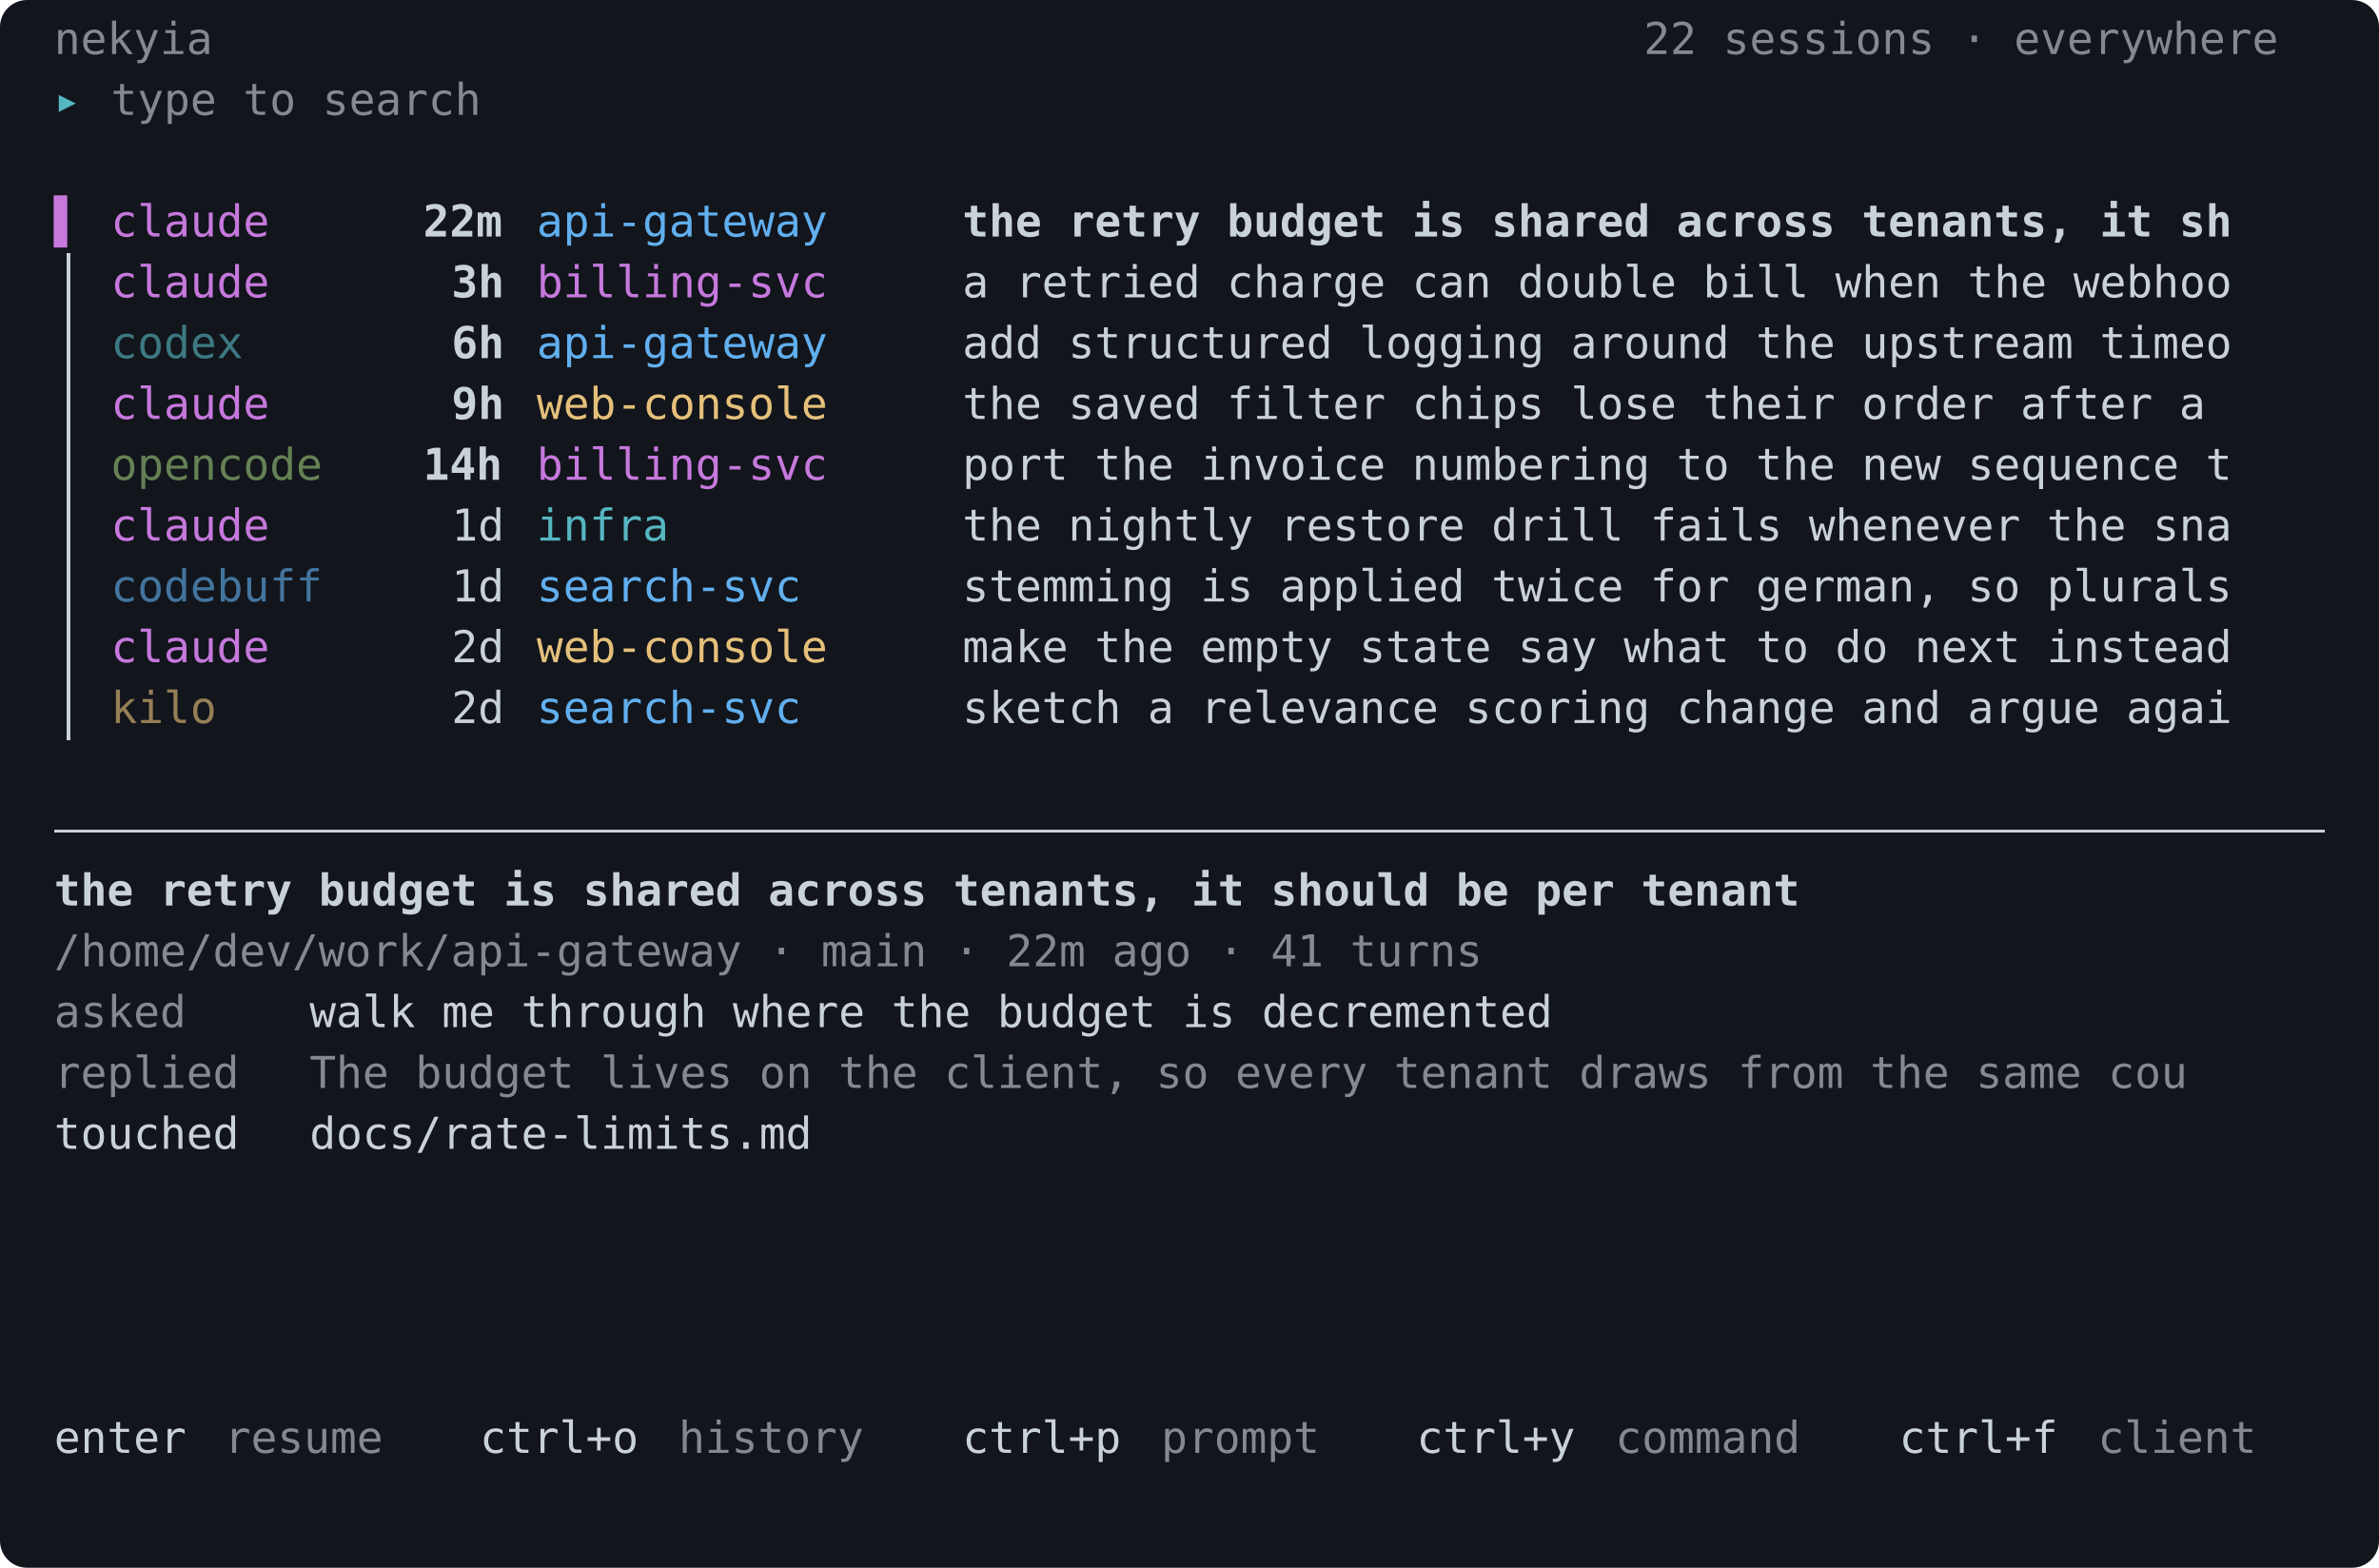
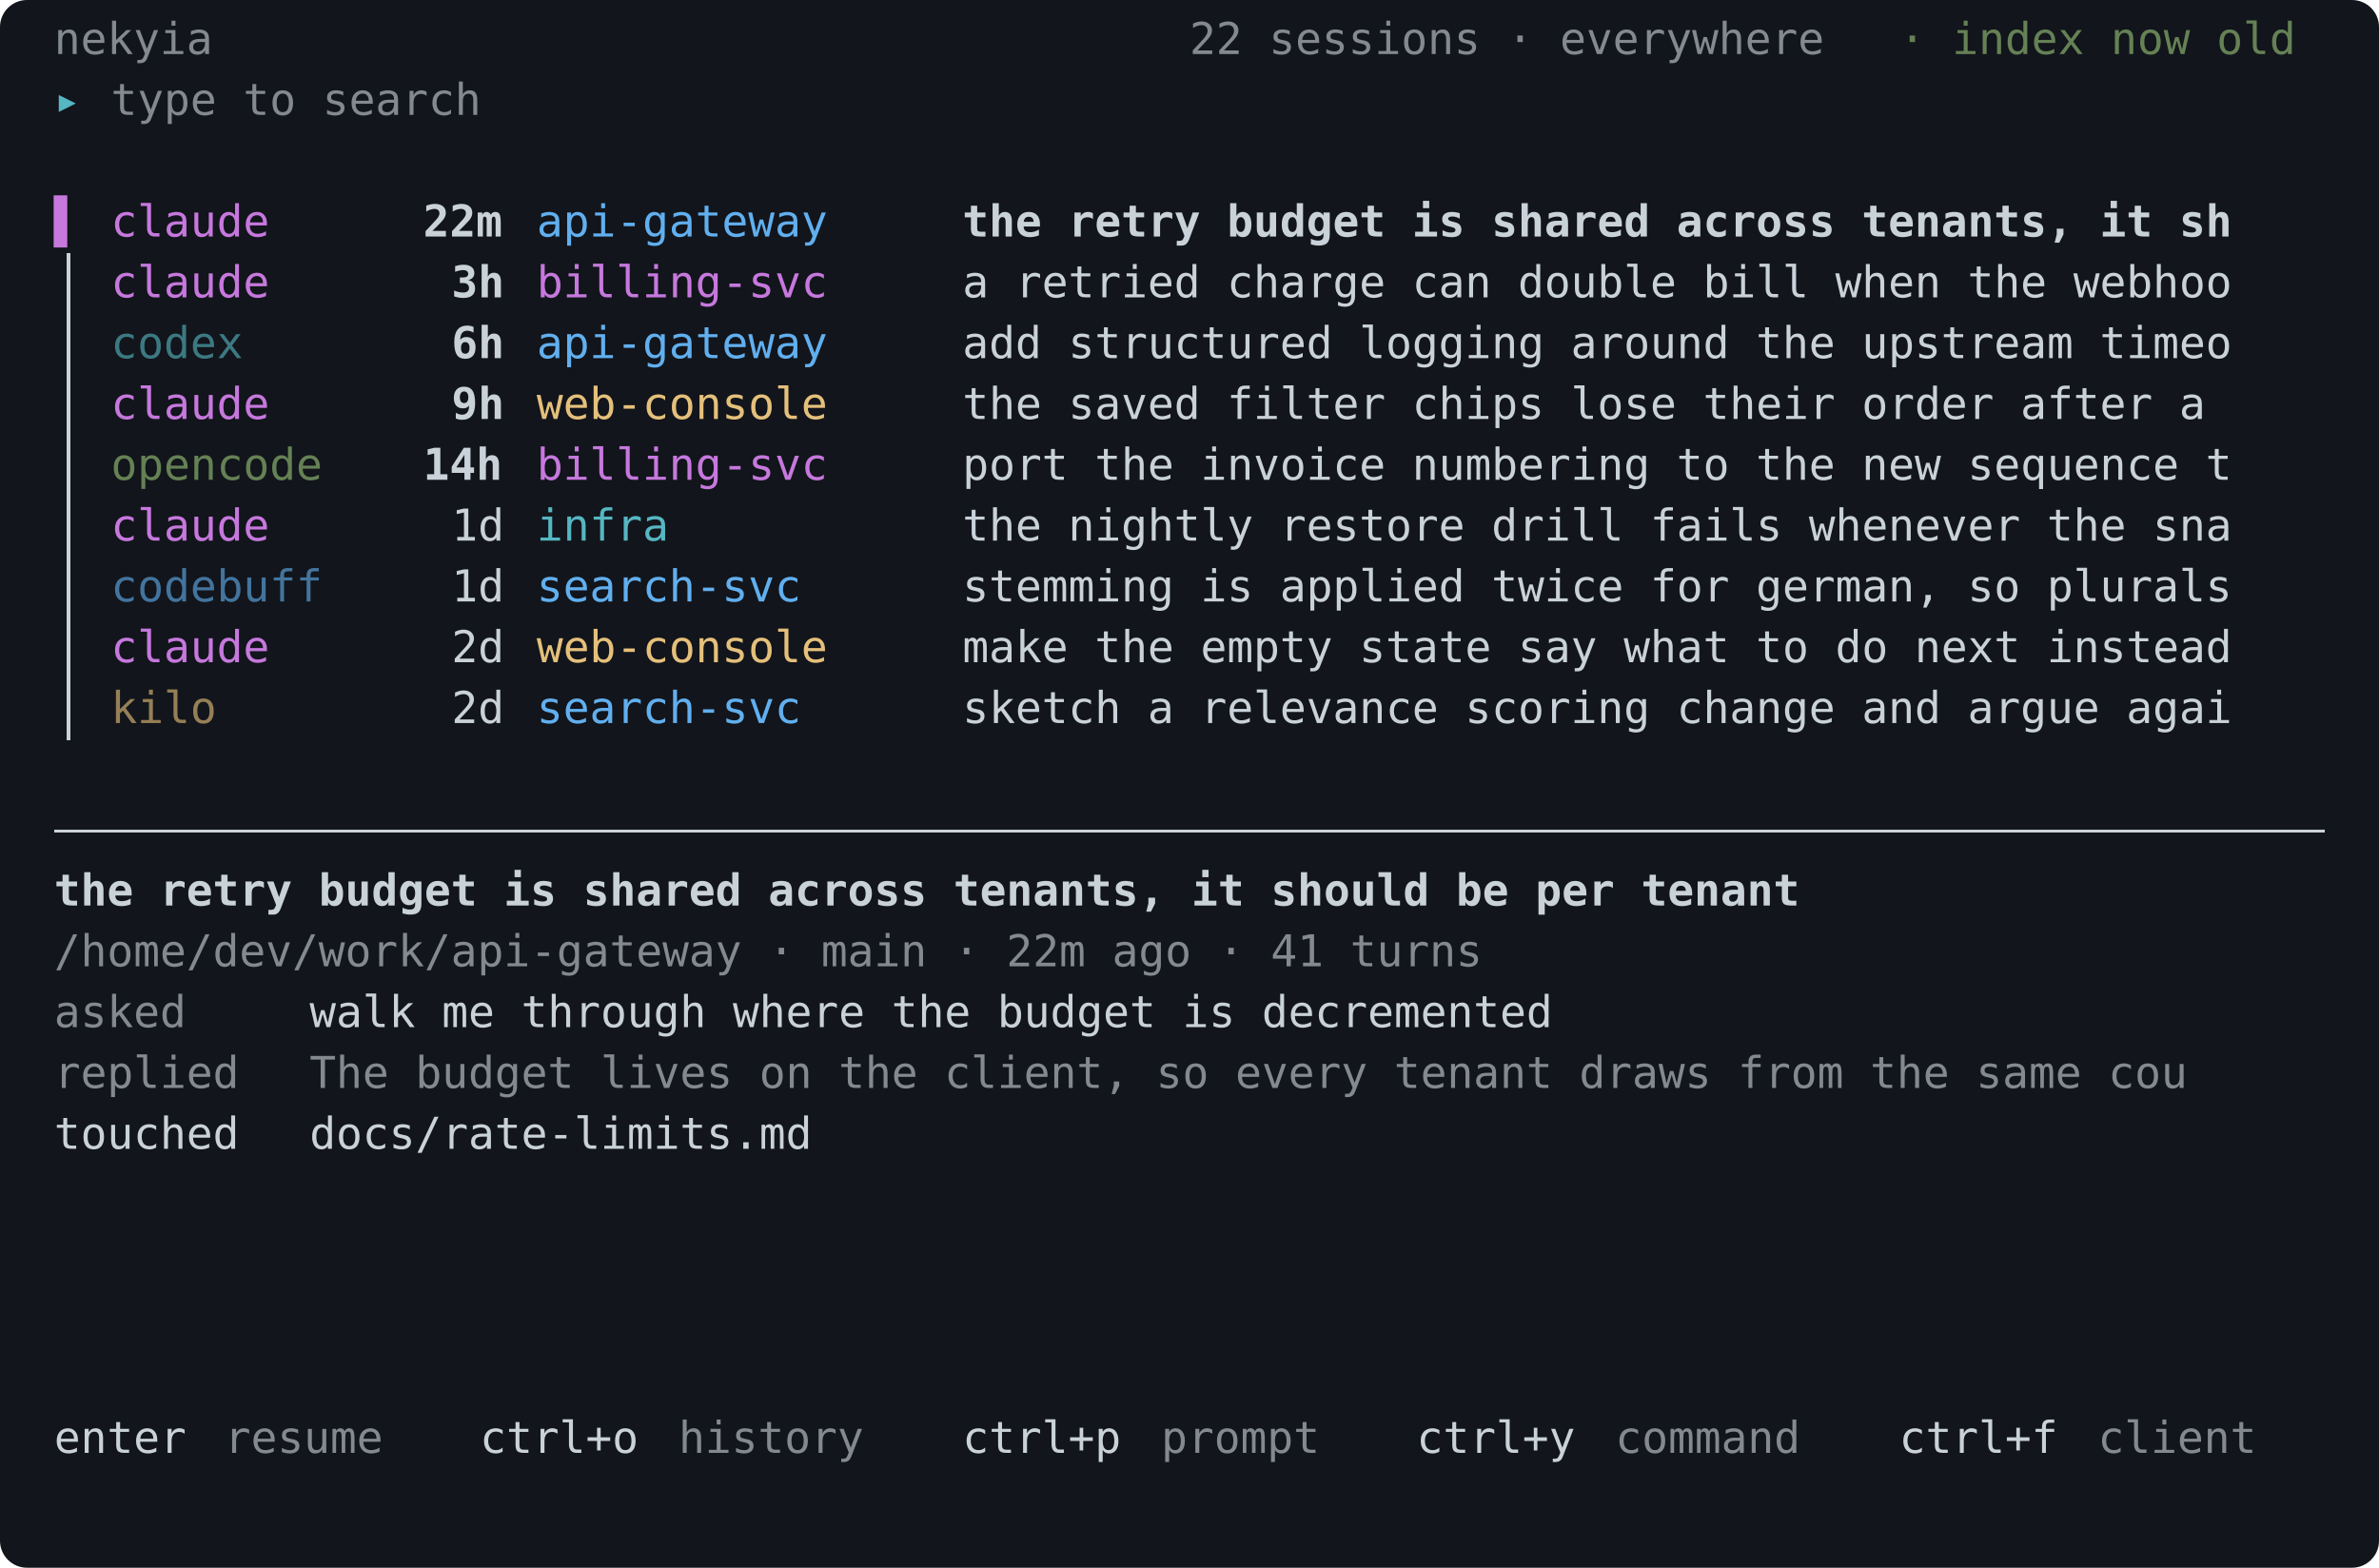
<svg xmlns="http://www.w3.org/2000/svg" width="704" height="464" viewBox="0 0 704 464" font-family="ui-monospace, SFMono-Regular, Menlo, Consolas, 'DejaVu Sans Mono', monospace" font-size="13">
  <rect width="704" height="464" rx="8" fill="#12151b" />
  <text x="16.0" y="16.0" fill="#c9d1d9" opacity="0.62" textLength="50.4" lengthAdjust="spacingAndGlyphs" xml:space="preserve">nekyia</text>
-   <text x="486.4" y="16.0" fill="#c9d1d9" opacity="0.62" textLength="201.6" lengthAdjust="spacingAndGlyphs" xml:space="preserve">22 sessions · everywhere</text>
+   <text x="352.0" y="16.0" fill="#c9d1d9" opacity="0.62" textLength="201.6" lengthAdjust="spacingAndGlyphs" xml:space="preserve">22 sessions · everywhere</text>
+   <text x="562.0" y="16.0" fill="#98c379" opacity="0.62" textLength="126.0" lengthAdjust="spacingAndGlyphs" xml:space="preserve">· index now old</text>
  <text x="16.0" y="34.0" fill="#56b6c2" textLength="8.4" lengthAdjust="spacingAndGlyphs" xml:space="preserve">▸</text>
  <text x="32.8" y="34.0" fill="#c9d1d9" opacity="0.62" textLength="117.6" lengthAdjust="spacingAndGlyphs" xml:space="preserve">type to search</text>
  <text x="16.0" y="70.0" fill="#c678dd" textLength="8.4" lengthAdjust="spacingAndGlyphs" xml:space="preserve">▌</text>
  <text x="32.8" y="70.0" fill="#c678dd" textLength="50.4" lengthAdjust="spacingAndGlyphs" xml:space="preserve">claude</text>
  <text x="125.2" y="70.0" fill="#c9d1d9" font-weight="600" textLength="25.2" lengthAdjust="spacingAndGlyphs" xml:space="preserve">22m</text>
  <text x="158.8" y="70.0" fill="#61afef" textLength="92.4" lengthAdjust="spacingAndGlyphs" xml:space="preserve">api-gateway</text>
  <text x="284.8" y="70.0" fill="#c9d1d9" font-weight="600" textLength="403.2" lengthAdjust="spacingAndGlyphs" xml:space="preserve">the retry budget is shared across tenants, it sh</text>
  <line x1="20.2" y1="75.0" x2="20.2" y2="84.0" stroke="#c9d1d9" stroke-width="1" shape-rendering="crispEdges" />
  <line x1="20.2" y1="84.0" x2="20.2" y2="93.0" stroke="#c9d1d9" stroke-width="1" shape-rendering="crispEdges" />
  <text x="32.8" y="88.0" fill="#c678dd" textLength="50.4" lengthAdjust="spacingAndGlyphs" xml:space="preserve">claude</text>
  <text x="133.6" y="88.0" fill="#c9d1d9" font-weight="600" textLength="16.8" lengthAdjust="spacingAndGlyphs" xml:space="preserve">3h</text>
  <text x="158.8" y="88.0" fill="#c678dd" textLength="92.4" lengthAdjust="spacingAndGlyphs" xml:space="preserve">billing-svc</text>
  <text x="284.8" y="88.0" fill="#c9d1d9" textLength="403.2" lengthAdjust="spacingAndGlyphs" xml:space="preserve">a retried charge can double bill when the webhoo</text>
  <line x1="20.2" y1="93.0" x2="20.2" y2="102.0" stroke="#c9d1d9" stroke-width="1" shape-rendering="crispEdges" />
  <line x1="20.2" y1="102.0" x2="20.2" y2="111.0" stroke="#c9d1d9" stroke-width="1" shape-rendering="crispEdges" />
  <text x="32.8" y="106.0" fill="#56b6c2" opacity="0.62" textLength="42.0" lengthAdjust="spacingAndGlyphs" xml:space="preserve">codex</text>
  <text x="133.6" y="106.0" fill="#c9d1d9" font-weight="600" textLength="16.8" lengthAdjust="spacingAndGlyphs" xml:space="preserve">6h</text>
  <text x="158.8" y="106.0" fill="#61afef" textLength="92.4" lengthAdjust="spacingAndGlyphs" xml:space="preserve">api-gateway</text>
  <text x="284.8" y="106.0" fill="#c9d1d9" textLength="403.2" lengthAdjust="spacingAndGlyphs" xml:space="preserve">add structured logging around the upstream timeo</text>
  <line x1="20.2" y1="111.0" x2="20.2" y2="120.0" stroke="#c9d1d9" stroke-width="1" shape-rendering="crispEdges" />
  <line x1="20.2" y1="120.0" x2="20.2" y2="129.0" stroke="#c9d1d9" stroke-width="1" shape-rendering="crispEdges" />
  <text x="32.8" y="124.0" fill="#c678dd" textLength="50.4" lengthAdjust="spacingAndGlyphs" xml:space="preserve">claude</text>
  <text x="133.6" y="124.0" fill="#c9d1d9" font-weight="600" textLength="16.8" lengthAdjust="spacingAndGlyphs" xml:space="preserve">9h</text>
  <text x="158.8" y="124.0" fill="#e5c07b" textLength="92.4" lengthAdjust="spacingAndGlyphs" xml:space="preserve">web-console</text>
  <text x="284.8" y="124.0" fill="#c9d1d9" textLength="394.8" lengthAdjust="spacingAndGlyphs" xml:space="preserve">the saved filter chips lose their order after a</text>
  <line x1="20.2" y1="129.0" x2="20.2" y2="138.0" stroke="#c9d1d9" stroke-width="1" shape-rendering="crispEdges" />
  <line x1="20.2" y1="138.0" x2="20.2" y2="147.0" stroke="#c9d1d9" stroke-width="1" shape-rendering="crispEdges" />
  <text x="32.8" y="142.0" fill="#98c379" opacity="0.62" textLength="67.2" lengthAdjust="spacingAndGlyphs" xml:space="preserve">opencode</text>
  <text x="125.2" y="142.0" fill="#c9d1d9" font-weight="600" textLength="25.2" lengthAdjust="spacingAndGlyphs" xml:space="preserve">14h</text>
  <text x="158.8" y="142.0" fill="#c678dd" textLength="92.4" lengthAdjust="spacingAndGlyphs" xml:space="preserve">billing-svc</text>
  <text x="284.8" y="142.0" fill="#c9d1d9" textLength="403.2" lengthAdjust="spacingAndGlyphs" xml:space="preserve">port the invoice numbering to the new sequence t</text>
  <line x1="20.2" y1="147.0" x2="20.2" y2="156.0" stroke="#c9d1d9" stroke-width="1" shape-rendering="crispEdges" />
  <line x1="20.2" y1="156.0" x2="20.2" y2="165.0" stroke="#c9d1d9" stroke-width="1" shape-rendering="crispEdges" />
  <text x="32.8" y="160.0" fill="#c678dd" textLength="50.4" lengthAdjust="spacingAndGlyphs" xml:space="preserve">claude</text>
  <text x="133.6" y="160.0" fill="#c9d1d9" textLength="16.8" lengthAdjust="spacingAndGlyphs" xml:space="preserve">1d</text>
  <text x="158.8" y="160.0" fill="#56b6c2" textLength="42.0" lengthAdjust="spacingAndGlyphs" xml:space="preserve">infra</text>
  <text x="284.8" y="160.0" fill="#c9d1d9" textLength="403.2" lengthAdjust="spacingAndGlyphs" xml:space="preserve">the nightly restore drill fails whenever the sna</text>
  <line x1="20.2" y1="165.0" x2="20.2" y2="174.0" stroke="#c9d1d9" stroke-width="1" shape-rendering="crispEdges" />
  <line x1="20.2" y1="174.0" x2="20.2" y2="183.0" stroke="#c9d1d9" stroke-width="1" shape-rendering="crispEdges" />
  <text x="32.8" y="178.0" fill="#61afef" opacity="0.62" textLength="67.2" lengthAdjust="spacingAndGlyphs" xml:space="preserve">codebuff</text>
  <text x="133.6" y="178.0" fill="#c9d1d9" textLength="16.8" lengthAdjust="spacingAndGlyphs" xml:space="preserve">1d</text>
  <text x="158.8" y="178.0" fill="#61afef" textLength="84.0" lengthAdjust="spacingAndGlyphs" xml:space="preserve">search-svc</text>
  <text x="284.8" y="178.0" fill="#c9d1d9" textLength="403.2" lengthAdjust="spacingAndGlyphs" xml:space="preserve">stemming is applied twice for german, so plurals</text>
  <line x1="20.2" y1="183.0" x2="20.2" y2="192.0" stroke="#c9d1d9" stroke-width="1" shape-rendering="crispEdges" />
  <line x1="20.2" y1="192.0" x2="20.2" y2="201.0" stroke="#c9d1d9" stroke-width="1" shape-rendering="crispEdges" />
  <text x="32.8" y="196.0" fill="#c678dd" textLength="50.4" lengthAdjust="spacingAndGlyphs" xml:space="preserve">claude</text>
  <text x="133.6" y="196.0" fill="#c9d1d9" textLength="16.8" lengthAdjust="spacingAndGlyphs" xml:space="preserve">2d</text>
  <text x="158.8" y="196.0" fill="#e5c07b" textLength="92.4" lengthAdjust="spacingAndGlyphs" xml:space="preserve">web-console</text>
  <text x="284.8" y="196.0" fill="#c9d1d9" textLength="403.2" lengthAdjust="spacingAndGlyphs" xml:space="preserve">make the empty state say what to do next instead</text>
  <line x1="20.2" y1="201.0" x2="20.2" y2="210.0" stroke="#c9d1d9" stroke-width="1" shape-rendering="crispEdges" />
  <line x1="20.2" y1="210.0" x2="20.2" y2="219.0" stroke="#c9d1d9" stroke-width="1" shape-rendering="crispEdges" />
  <text x="32.8" y="214.0" fill="#e5c07b" opacity="0.62" textLength="33.6" lengthAdjust="spacingAndGlyphs" xml:space="preserve">kilo</text>
  <text x="133.6" y="214.0" fill="#c9d1d9" textLength="16.8" lengthAdjust="spacingAndGlyphs" xml:space="preserve">2d</text>
  <text x="158.8" y="214.0" fill="#61afef" textLength="84.0" lengthAdjust="spacingAndGlyphs" xml:space="preserve">search-svc</text>
  <text x="284.8" y="214.0" fill="#c9d1d9" textLength="403.2" lengthAdjust="spacingAndGlyphs" xml:space="preserve">sketch a relevance scoring change and argue agai</text>
  <line x1="16.0" y1="246.0" x2="20.2" y2="246.0" stroke="#c9d1d9" stroke-width="1" shape-rendering="crispEdges" />
  <line x1="20.2" y1="246.0" x2="24.4" y2="246.0" stroke="#c9d1d9" stroke-width="1" shape-rendering="crispEdges" />
  <line x1="24.4" y1="246.0" x2="28.6" y2="246.0" stroke="#c9d1d9" stroke-width="1" shape-rendering="crispEdges" />
  <line x1="28.6" y1="246.0" x2="32.8" y2="246.0" stroke="#c9d1d9" stroke-width="1" shape-rendering="crispEdges" />
  <line x1="32.8" y1="246.0" x2="37.0" y2="246.0" stroke="#c9d1d9" stroke-width="1" shape-rendering="crispEdges" />
  <line x1="37.0" y1="246.0" x2="41.2" y2="246.0" stroke="#c9d1d9" stroke-width="1" shape-rendering="crispEdges" />
  <line x1="41.2" y1="246.0" x2="45.4" y2="246.0" stroke="#c9d1d9" stroke-width="1" shape-rendering="crispEdges" />
  <line x1="45.4" y1="246.0" x2="49.6" y2="246.0" stroke="#c9d1d9" stroke-width="1" shape-rendering="crispEdges" />
  <line x1="49.6" y1="246.0" x2="53.8" y2="246.0" stroke="#c9d1d9" stroke-width="1" shape-rendering="crispEdges" />
  <line x1="53.8" y1="246.0" x2="58.0" y2="246.0" stroke="#c9d1d9" stroke-width="1" shape-rendering="crispEdges" />
  <line x1="58.0" y1="246.0" x2="62.2" y2="246.0" stroke="#c9d1d9" stroke-width="1" shape-rendering="crispEdges" />
  <line x1="62.2" y1="246.0" x2="66.4" y2="246.0" stroke="#c9d1d9" stroke-width="1" shape-rendering="crispEdges" />
  <line x1="66.4" y1="246.0" x2="70.6" y2="246.0" stroke="#c9d1d9" stroke-width="1" shape-rendering="crispEdges" />
  <line x1="70.6" y1="246.0" x2="74.8" y2="246.0" stroke="#c9d1d9" stroke-width="1" shape-rendering="crispEdges" />
  <line x1="74.8" y1="246.0" x2="79.0" y2="246.0" stroke="#c9d1d9" stroke-width="1" shape-rendering="crispEdges" />
  <line x1="79.0" y1="246.0" x2="83.2" y2="246.0" stroke="#c9d1d9" stroke-width="1" shape-rendering="crispEdges" />
  <line x1="83.2" y1="246.0" x2="87.4" y2="246.0" stroke="#c9d1d9" stroke-width="1" shape-rendering="crispEdges" />
  <line x1="87.4" y1="246.0" x2="91.6" y2="246.0" stroke="#c9d1d9" stroke-width="1" shape-rendering="crispEdges" />
  <line x1="91.6" y1="246.0" x2="95.8" y2="246.0" stroke="#c9d1d9" stroke-width="1" shape-rendering="crispEdges" />
  <line x1="95.8" y1="246.0" x2="100.0" y2="246.0" stroke="#c9d1d9" stroke-width="1" shape-rendering="crispEdges" />
  <line x1="100.0" y1="246.0" x2="104.2" y2="246.0" stroke="#c9d1d9" stroke-width="1" shape-rendering="crispEdges" />
  <line x1="104.2" y1="246.0" x2="108.4" y2="246.0" stroke="#c9d1d9" stroke-width="1" shape-rendering="crispEdges" />
  <line x1="108.4" y1="246.0" x2="112.6" y2="246.0" stroke="#c9d1d9" stroke-width="1" shape-rendering="crispEdges" />
  <line x1="112.6" y1="246.0" x2="116.8" y2="246.0" stroke="#c9d1d9" stroke-width="1" shape-rendering="crispEdges" />
  <line x1="116.8" y1="246.0" x2="121.0" y2="246.0" stroke="#c9d1d9" stroke-width="1" shape-rendering="crispEdges" />
  <line x1="121.0" y1="246.0" x2="125.2" y2="246.0" stroke="#c9d1d9" stroke-width="1" shape-rendering="crispEdges" />
  <line x1="125.2" y1="246.0" x2="129.4" y2="246.0" stroke="#c9d1d9" stroke-width="1" shape-rendering="crispEdges" />
  <line x1="129.4" y1="246.0" x2="133.6" y2="246.0" stroke="#c9d1d9" stroke-width="1" shape-rendering="crispEdges" />
  <line x1="133.6" y1="246.0" x2="137.8" y2="246.0" stroke="#c9d1d9" stroke-width="1" shape-rendering="crispEdges" />
  <line x1="137.8" y1="246.0" x2="142.0" y2="246.0" stroke="#c9d1d9" stroke-width="1" shape-rendering="crispEdges" />
  <line x1="142.0" y1="246.0" x2="146.2" y2="246.0" stroke="#c9d1d9" stroke-width="1" shape-rendering="crispEdges" />
  <line x1="146.2" y1="246.0" x2="150.4" y2="246.0" stroke="#c9d1d9" stroke-width="1" shape-rendering="crispEdges" />
  <line x1="150.4" y1="246.0" x2="154.6" y2="246.0" stroke="#c9d1d9" stroke-width="1" shape-rendering="crispEdges" />
  <line x1="154.6" y1="246.0" x2="158.8" y2="246.0" stroke="#c9d1d9" stroke-width="1" shape-rendering="crispEdges" />
  <line x1="158.8" y1="246.0" x2="163.0" y2="246.0" stroke="#c9d1d9" stroke-width="1" shape-rendering="crispEdges" />
  <line x1="163.0" y1="246.0" x2="167.2" y2="246.0" stroke="#c9d1d9" stroke-width="1" shape-rendering="crispEdges" />
  <line x1="167.2" y1="246.0" x2="171.4" y2="246.0" stroke="#c9d1d9" stroke-width="1" shape-rendering="crispEdges" />
  <line x1="171.4" y1="246.0" x2="175.6" y2="246.0" stroke="#c9d1d9" stroke-width="1" shape-rendering="crispEdges" />
  <line x1="175.6" y1="246.0" x2="179.8" y2="246.0" stroke="#c9d1d9" stroke-width="1" shape-rendering="crispEdges" />
  <line x1="179.8" y1="246.0" x2="184.0" y2="246.0" stroke="#c9d1d9" stroke-width="1" shape-rendering="crispEdges" />
  <line x1="184.0" y1="246.0" x2="188.2" y2="246.0" stroke="#c9d1d9" stroke-width="1" shape-rendering="crispEdges" />
  <line x1="188.2" y1="246.0" x2="192.4" y2="246.0" stroke="#c9d1d9" stroke-width="1" shape-rendering="crispEdges" />
  <line x1="192.4" y1="246.0" x2="196.6" y2="246.0" stroke="#c9d1d9" stroke-width="1" shape-rendering="crispEdges" />
  <line x1="196.6" y1="246.0" x2="200.8" y2="246.0" stroke="#c9d1d9" stroke-width="1" shape-rendering="crispEdges" />
  <line x1="200.8" y1="246.0" x2="205.0" y2="246.0" stroke="#c9d1d9" stroke-width="1" shape-rendering="crispEdges" />
  <line x1="205.0" y1="246.0" x2="209.2" y2="246.0" stroke="#c9d1d9" stroke-width="1" shape-rendering="crispEdges" />
  <line x1="209.2" y1="246.0" x2="213.4" y2="246.0" stroke="#c9d1d9" stroke-width="1" shape-rendering="crispEdges" />
  <line x1="213.4" y1="246.0" x2="217.6" y2="246.0" stroke="#c9d1d9" stroke-width="1" shape-rendering="crispEdges" />
  <line x1="217.6" y1="246.0" x2="221.8" y2="246.0" stroke="#c9d1d9" stroke-width="1" shape-rendering="crispEdges" />
  <line x1="221.8" y1="246.0" x2="226.0" y2="246.0" stroke="#c9d1d9" stroke-width="1" shape-rendering="crispEdges" />
  <line x1="226.0" y1="246.0" x2="230.2" y2="246.0" stroke="#c9d1d9" stroke-width="1" shape-rendering="crispEdges" />
  <line x1="230.2" y1="246.0" x2="234.4" y2="246.0" stroke="#c9d1d9" stroke-width="1" shape-rendering="crispEdges" />
  <line x1="234.4" y1="246.0" x2="238.6" y2="246.0" stroke="#c9d1d9" stroke-width="1" shape-rendering="crispEdges" />
  <line x1="238.6" y1="246.0" x2="242.8" y2="246.0" stroke="#c9d1d9" stroke-width="1" shape-rendering="crispEdges" />
  <line x1="242.8" y1="246.0" x2="247.0" y2="246.0" stroke="#c9d1d9" stroke-width="1" shape-rendering="crispEdges" />
  <line x1="247.0" y1="246.0" x2="251.2" y2="246.0" stroke="#c9d1d9" stroke-width="1" shape-rendering="crispEdges" />
  <line x1="251.2" y1="246.0" x2="255.4" y2="246.0" stroke="#c9d1d9" stroke-width="1" shape-rendering="crispEdges" />
  <line x1="255.4" y1="246.0" x2="259.6" y2="246.0" stroke="#c9d1d9" stroke-width="1" shape-rendering="crispEdges" />
  <line x1="259.6" y1="246.0" x2="263.8" y2="246.0" stroke="#c9d1d9" stroke-width="1" shape-rendering="crispEdges" />
  <line x1="263.8" y1="246.0" x2="268.0" y2="246.0" stroke="#c9d1d9" stroke-width="1" shape-rendering="crispEdges" />
  <line x1="268.0" y1="246.0" x2="272.2" y2="246.0" stroke="#c9d1d9" stroke-width="1" shape-rendering="crispEdges" />
  <line x1="272.2" y1="246.0" x2="276.4" y2="246.0" stroke="#c9d1d9" stroke-width="1" shape-rendering="crispEdges" />
  <line x1="276.4" y1="246.0" x2="280.6" y2="246.0" stroke="#c9d1d9" stroke-width="1" shape-rendering="crispEdges" />
  <line x1="280.6" y1="246.0" x2="284.8" y2="246.0" stroke="#c9d1d9" stroke-width="1" shape-rendering="crispEdges" />
  <line x1="284.8" y1="246.0" x2="289.0" y2="246.0" stroke="#c9d1d9" stroke-width="1" shape-rendering="crispEdges" />
  <line x1="289.0" y1="246.0" x2="293.2" y2="246.0" stroke="#c9d1d9" stroke-width="1" shape-rendering="crispEdges" />
  <line x1="293.2" y1="246.0" x2="297.4" y2="246.0" stroke="#c9d1d9" stroke-width="1" shape-rendering="crispEdges" />
  <line x1="297.4" y1="246.0" x2="301.6" y2="246.0" stroke="#c9d1d9" stroke-width="1" shape-rendering="crispEdges" />
  <line x1="301.6" y1="246.0" x2="305.8" y2="246.0" stroke="#c9d1d9" stroke-width="1" shape-rendering="crispEdges" />
  <line x1="305.8" y1="246.0" x2="310.0" y2="246.0" stroke="#c9d1d9" stroke-width="1" shape-rendering="crispEdges" />
  <line x1="310.0" y1="246.0" x2="314.2" y2="246.0" stroke="#c9d1d9" stroke-width="1" shape-rendering="crispEdges" />
  <line x1="314.2" y1="246.0" x2="318.4" y2="246.0" stroke="#c9d1d9" stroke-width="1" shape-rendering="crispEdges" />
  <line x1="318.4" y1="246.0" x2="322.6" y2="246.0" stroke="#c9d1d9" stroke-width="1" shape-rendering="crispEdges" />
  <line x1="322.6" y1="246.0" x2="326.8" y2="246.0" stroke="#c9d1d9" stroke-width="1" shape-rendering="crispEdges" />
  <line x1="326.8" y1="246.0" x2="331.0" y2="246.0" stroke="#c9d1d9" stroke-width="1" shape-rendering="crispEdges" />
  <line x1="331.0" y1="246.0" x2="335.2" y2="246.0" stroke="#c9d1d9" stroke-width="1" shape-rendering="crispEdges" />
  <line x1="335.2" y1="246.0" x2="339.4" y2="246.0" stroke="#c9d1d9" stroke-width="1" shape-rendering="crispEdges" />
  <line x1="339.4" y1="246.0" x2="343.6" y2="246.0" stroke="#c9d1d9" stroke-width="1" shape-rendering="crispEdges" />
  <line x1="343.6" y1="246.0" x2="347.8" y2="246.0" stroke="#c9d1d9" stroke-width="1" shape-rendering="crispEdges" />
  <line x1="347.8" y1="246.0" x2="352.0" y2="246.0" stroke="#c9d1d9" stroke-width="1" shape-rendering="crispEdges" />
  <line x1="352.0" y1="246.0" x2="356.2" y2="246.0" stroke="#c9d1d9" stroke-width="1" shape-rendering="crispEdges" />
  <line x1="356.2" y1="246.0" x2="360.4" y2="246.0" stroke="#c9d1d9" stroke-width="1" shape-rendering="crispEdges" />
  <line x1="360.4" y1="246.0" x2="364.6" y2="246.0" stroke="#c9d1d9" stroke-width="1" shape-rendering="crispEdges" />
  <line x1="364.6" y1="246.0" x2="368.8" y2="246.0" stroke="#c9d1d9" stroke-width="1" shape-rendering="crispEdges" />
  <line x1="368.8" y1="246.0" x2="373.0" y2="246.0" stroke="#c9d1d9" stroke-width="1" shape-rendering="crispEdges" />
  <line x1="373.0" y1="246.0" x2="377.2" y2="246.0" stroke="#c9d1d9" stroke-width="1" shape-rendering="crispEdges" />
  <line x1="377.2" y1="246.0" x2="381.4" y2="246.0" stroke="#c9d1d9" stroke-width="1" shape-rendering="crispEdges" />
  <line x1="381.4" y1="246.0" x2="385.6" y2="246.0" stroke="#c9d1d9" stroke-width="1" shape-rendering="crispEdges" />
  <line x1="385.6" y1="246.0" x2="389.8" y2="246.0" stroke="#c9d1d9" stroke-width="1" shape-rendering="crispEdges" />
  <line x1="389.8" y1="246.0" x2="394.0" y2="246.0" stroke="#c9d1d9" stroke-width="1" shape-rendering="crispEdges" />
  <line x1="394.0" y1="246.0" x2="398.2" y2="246.0" stroke="#c9d1d9" stroke-width="1" shape-rendering="crispEdges" />
  <line x1="398.2" y1="246.0" x2="402.4" y2="246.0" stroke="#c9d1d9" stroke-width="1" shape-rendering="crispEdges" />
  <line x1="402.4" y1="246.0" x2="406.6" y2="246.0" stroke="#c9d1d9" stroke-width="1" shape-rendering="crispEdges" />
  <line x1="406.6" y1="246.0" x2="410.8" y2="246.0" stroke="#c9d1d9" stroke-width="1" shape-rendering="crispEdges" />
  <line x1="410.8" y1="246.0" x2="415.0" y2="246.0" stroke="#c9d1d9" stroke-width="1" shape-rendering="crispEdges" />
  <line x1="415.0" y1="246.0" x2="419.2" y2="246.0" stroke="#c9d1d9" stroke-width="1" shape-rendering="crispEdges" />
  <line x1="419.2" y1="246.0" x2="423.4" y2="246.0" stroke="#c9d1d9" stroke-width="1" shape-rendering="crispEdges" />
  <line x1="423.4" y1="246.0" x2="427.6" y2="246.0" stroke="#c9d1d9" stroke-width="1" shape-rendering="crispEdges" />
  <line x1="427.6" y1="246.0" x2="431.8" y2="246.0" stroke="#c9d1d9" stroke-width="1" shape-rendering="crispEdges" />
  <line x1="431.8" y1="246.0" x2="436.0" y2="246.0" stroke="#c9d1d9" stroke-width="1" shape-rendering="crispEdges" />
  <line x1="436.0" y1="246.0" x2="440.2" y2="246.0" stroke="#c9d1d9" stroke-width="1" shape-rendering="crispEdges" />
  <line x1="440.2" y1="246.0" x2="444.4" y2="246.0" stroke="#c9d1d9" stroke-width="1" shape-rendering="crispEdges" />
  <line x1="444.4" y1="246.0" x2="448.6" y2="246.0" stroke="#c9d1d9" stroke-width="1" shape-rendering="crispEdges" />
  <line x1="448.6" y1="246.0" x2="452.8" y2="246.0" stroke="#c9d1d9" stroke-width="1" shape-rendering="crispEdges" />
  <line x1="452.8" y1="246.0" x2="457.0" y2="246.0" stroke="#c9d1d9" stroke-width="1" shape-rendering="crispEdges" />
  <line x1="457.0" y1="246.0" x2="461.2" y2="246.0" stroke="#c9d1d9" stroke-width="1" shape-rendering="crispEdges" />
  <line x1="461.2" y1="246.0" x2="465.4" y2="246.0" stroke="#c9d1d9" stroke-width="1" shape-rendering="crispEdges" />
  <line x1="465.4" y1="246.0" x2="469.6" y2="246.0" stroke="#c9d1d9" stroke-width="1" shape-rendering="crispEdges" />
  <line x1="469.6" y1="246.0" x2="473.8" y2="246.0" stroke="#c9d1d9" stroke-width="1" shape-rendering="crispEdges" />
  <line x1="473.8" y1="246.0" x2="478.0" y2="246.0" stroke="#c9d1d9" stroke-width="1" shape-rendering="crispEdges" />
  <line x1="478.0" y1="246.0" x2="482.2" y2="246.0" stroke="#c9d1d9" stroke-width="1" shape-rendering="crispEdges" />
  <line x1="482.2" y1="246.0" x2="486.4" y2="246.0" stroke="#c9d1d9" stroke-width="1" shape-rendering="crispEdges" />
  <line x1="486.4" y1="246.0" x2="490.6" y2="246.0" stroke="#c9d1d9" stroke-width="1" shape-rendering="crispEdges" />
  <line x1="490.6" y1="246.0" x2="494.8" y2="246.0" stroke="#c9d1d9" stroke-width="1" shape-rendering="crispEdges" />
  <line x1="494.8" y1="246.0" x2="499.0" y2="246.0" stroke="#c9d1d9" stroke-width="1" shape-rendering="crispEdges" />
  <line x1="499.0" y1="246.0" x2="503.2" y2="246.0" stroke="#c9d1d9" stroke-width="1" shape-rendering="crispEdges" />
  <line x1="503.2" y1="246.0" x2="507.4" y2="246.0" stroke="#c9d1d9" stroke-width="1" shape-rendering="crispEdges" />
  <line x1="507.4" y1="246.0" x2="511.6" y2="246.0" stroke="#c9d1d9" stroke-width="1" shape-rendering="crispEdges" />
  <line x1="511.6" y1="246.0" x2="515.8" y2="246.0" stroke="#c9d1d9" stroke-width="1" shape-rendering="crispEdges" />
  <line x1="515.8" y1="246.0" x2="520.0" y2="246.0" stroke="#c9d1d9" stroke-width="1" shape-rendering="crispEdges" />
  <line x1="520.0" y1="246.0" x2="524.2" y2="246.0" stroke="#c9d1d9" stroke-width="1" shape-rendering="crispEdges" />
  <line x1="524.2" y1="246.0" x2="528.4" y2="246.0" stroke="#c9d1d9" stroke-width="1" shape-rendering="crispEdges" />
  <line x1="528.4" y1="246.0" x2="532.6" y2="246.0" stroke="#c9d1d9" stroke-width="1" shape-rendering="crispEdges" />
  <line x1="532.6" y1="246.0" x2="536.8" y2="246.0" stroke="#c9d1d9" stroke-width="1" shape-rendering="crispEdges" />
  <line x1="536.8" y1="246.0" x2="541.0" y2="246.0" stroke="#c9d1d9" stroke-width="1" shape-rendering="crispEdges" />
  <line x1="541.0" y1="246.0" x2="545.2" y2="246.0" stroke="#c9d1d9" stroke-width="1" shape-rendering="crispEdges" />
  <line x1="545.2" y1="246.0" x2="549.4" y2="246.0" stroke="#c9d1d9" stroke-width="1" shape-rendering="crispEdges" />
  <line x1="549.4" y1="246.0" x2="553.6" y2="246.0" stroke="#c9d1d9" stroke-width="1" shape-rendering="crispEdges" />
  <line x1="553.6" y1="246.0" x2="557.8" y2="246.0" stroke="#c9d1d9" stroke-width="1" shape-rendering="crispEdges" />
  <line x1="557.8" y1="246.0" x2="562.0" y2="246.0" stroke="#c9d1d9" stroke-width="1" shape-rendering="crispEdges" />
  <line x1="562.0" y1="246.0" x2="566.2" y2="246.0" stroke="#c9d1d9" stroke-width="1" shape-rendering="crispEdges" />
  <line x1="566.2" y1="246.0" x2="570.4" y2="246.0" stroke="#c9d1d9" stroke-width="1" shape-rendering="crispEdges" />
  <line x1="570.4" y1="246.0" x2="574.6" y2="246.0" stroke="#c9d1d9" stroke-width="1" shape-rendering="crispEdges" />
  <line x1="574.6" y1="246.0" x2="578.8" y2="246.0" stroke="#c9d1d9" stroke-width="1" shape-rendering="crispEdges" />
  <line x1="578.8" y1="246.0" x2="583.0" y2="246.0" stroke="#c9d1d9" stroke-width="1" shape-rendering="crispEdges" />
  <line x1="583.0" y1="246.0" x2="587.2" y2="246.0" stroke="#c9d1d9" stroke-width="1" shape-rendering="crispEdges" />
  <line x1="587.2" y1="246.0" x2="591.4" y2="246.0" stroke="#c9d1d9" stroke-width="1" shape-rendering="crispEdges" />
  <line x1="591.4" y1="246.0" x2="595.6" y2="246.0" stroke="#c9d1d9" stroke-width="1" shape-rendering="crispEdges" />
  <line x1="595.6" y1="246.0" x2="599.8" y2="246.0" stroke="#c9d1d9" stroke-width="1" shape-rendering="crispEdges" />
  <line x1="599.8" y1="246.0" x2="604.0" y2="246.0" stroke="#c9d1d9" stroke-width="1" shape-rendering="crispEdges" />
  <line x1="604.0" y1="246.0" x2="608.2" y2="246.0" stroke="#c9d1d9" stroke-width="1" shape-rendering="crispEdges" />
  <line x1="608.2" y1="246.0" x2="612.4" y2="246.0" stroke="#c9d1d9" stroke-width="1" shape-rendering="crispEdges" />
  <line x1="612.4" y1="246.0" x2="616.6" y2="246.0" stroke="#c9d1d9" stroke-width="1" shape-rendering="crispEdges" />
  <line x1="616.6" y1="246.0" x2="620.8" y2="246.0" stroke="#c9d1d9" stroke-width="1" shape-rendering="crispEdges" />
  <line x1="620.8" y1="246.0" x2="625.0" y2="246.0" stroke="#c9d1d9" stroke-width="1" shape-rendering="crispEdges" />
  <line x1="625.0" y1="246.0" x2="629.2" y2="246.0" stroke="#c9d1d9" stroke-width="1" shape-rendering="crispEdges" />
  <line x1="629.2" y1="246.0" x2="633.4" y2="246.0" stroke="#c9d1d9" stroke-width="1" shape-rendering="crispEdges" />
  <line x1="633.4" y1="246.0" x2="637.6" y2="246.0" stroke="#c9d1d9" stroke-width="1" shape-rendering="crispEdges" />
  <line x1="637.6" y1="246.0" x2="641.8" y2="246.0" stroke="#c9d1d9" stroke-width="1" shape-rendering="crispEdges" />
  <line x1="641.8" y1="246.0" x2="646.0" y2="246.0" stroke="#c9d1d9" stroke-width="1" shape-rendering="crispEdges" />
  <line x1="646.0" y1="246.0" x2="650.2" y2="246.0" stroke="#c9d1d9" stroke-width="1" shape-rendering="crispEdges" />
  <line x1="650.2" y1="246.0" x2="654.4" y2="246.0" stroke="#c9d1d9" stroke-width="1" shape-rendering="crispEdges" />
  <line x1="654.4" y1="246.0" x2="658.6" y2="246.0" stroke="#c9d1d9" stroke-width="1" shape-rendering="crispEdges" />
  <line x1="658.6" y1="246.0" x2="662.8" y2="246.0" stroke="#c9d1d9" stroke-width="1" shape-rendering="crispEdges" />
  <line x1="662.8" y1="246.0" x2="667.0" y2="246.0" stroke="#c9d1d9" stroke-width="1" shape-rendering="crispEdges" />
  <line x1="667.0" y1="246.0" x2="671.2" y2="246.0" stroke="#c9d1d9" stroke-width="1" shape-rendering="crispEdges" />
  <line x1="671.2" y1="246.0" x2="675.4" y2="246.0" stroke="#c9d1d9" stroke-width="1" shape-rendering="crispEdges" />
  <line x1="675.4" y1="246.0" x2="679.6" y2="246.0" stroke="#c9d1d9" stroke-width="1" shape-rendering="crispEdges" />
  <line x1="679.6" y1="246.0" x2="683.8" y2="246.0" stroke="#c9d1d9" stroke-width="1" shape-rendering="crispEdges" />
  <line x1="683.8" y1="246.0" x2="688.0" y2="246.0" stroke="#c9d1d9" stroke-width="1" shape-rendering="crispEdges" />
  <text x="16.0" y="268.0" fill="#c9d1d9" font-weight="600" textLength="554.4" lengthAdjust="spacingAndGlyphs" xml:space="preserve">the retry budget is shared across tenants, it should be per tenant</text>
  <text x="16.0" y="286.0" fill="#c9d1d9" opacity="0.62" textLength="453.6" lengthAdjust="spacingAndGlyphs" xml:space="preserve">/home/dev/work/api-gateway · main · 22m ago · 41 turns</text>
  <text x="16.0" y="304.0" fill="#c9d1d9" opacity="0.62" textLength="42.0" lengthAdjust="spacingAndGlyphs" xml:space="preserve">asked</text>
  <text x="91.6" y="304.0" fill="#c9d1d9" textLength="394.8" lengthAdjust="spacingAndGlyphs" xml:space="preserve">walk me through where the budget is decremented</text>
  <text x="16.0" y="322.0" fill="#c9d1d9" opacity="0.62" textLength="58.8" lengthAdjust="spacingAndGlyphs" xml:space="preserve">replied</text>
  <text x="91.6" y="322.0" fill="#c9d1d9" opacity="0.62" textLength="596.4" lengthAdjust="spacingAndGlyphs" xml:space="preserve">The budget lives on the client, so every tenant draws from the same cou</text>
  <text x="16.0" y="340.0" fill="#c9d1d9" textLength="58.8" lengthAdjust="spacingAndGlyphs" xml:space="preserve">touched</text>
  <text x="91.6" y="340.0" fill="#c9d1d9" textLength="159.6" lengthAdjust="spacingAndGlyphs" xml:space="preserve">docs/rate-limits.md</text>
  <text x="16.0" y="430.0" fill="#c9d1d9" textLength="42.0" lengthAdjust="spacingAndGlyphs" xml:space="preserve">enter</text>
  <text x="66.4" y="430.0" fill="#c9d1d9" opacity="0.62" textLength="50.4" lengthAdjust="spacingAndGlyphs" xml:space="preserve">resume</text>
  <text x="142.0" y="430.0" fill="#c9d1d9" textLength="50.4" lengthAdjust="spacingAndGlyphs" xml:space="preserve">ctrl+o</text>
  <text x="200.8" y="430.0" fill="#c9d1d9" opacity="0.62" textLength="58.8" lengthAdjust="spacingAndGlyphs" xml:space="preserve">history</text>
  <text x="284.8" y="430.0" fill="#c9d1d9" textLength="50.4" lengthAdjust="spacingAndGlyphs" xml:space="preserve">ctrl+p</text>
  <text x="343.6" y="430.0" fill="#c9d1d9" opacity="0.62" textLength="50.4" lengthAdjust="spacingAndGlyphs" xml:space="preserve">prompt</text>
  <text x="419.2" y="430.0" fill="#c9d1d9" textLength="50.4" lengthAdjust="spacingAndGlyphs" xml:space="preserve">ctrl+y</text>
  <text x="478.0" y="430.0" fill="#c9d1d9" opacity="0.62" textLength="58.8" lengthAdjust="spacingAndGlyphs" xml:space="preserve">command</text>
  <text x="562.0" y="430.0" fill="#c9d1d9" textLength="50.4" lengthAdjust="spacingAndGlyphs" xml:space="preserve">ctrl+f</text>
  <text x="620.8" y="430.0" fill="#c9d1d9" opacity="0.62" textLength="50.4" lengthAdjust="spacingAndGlyphs" xml:space="preserve">client</text>
</svg>
